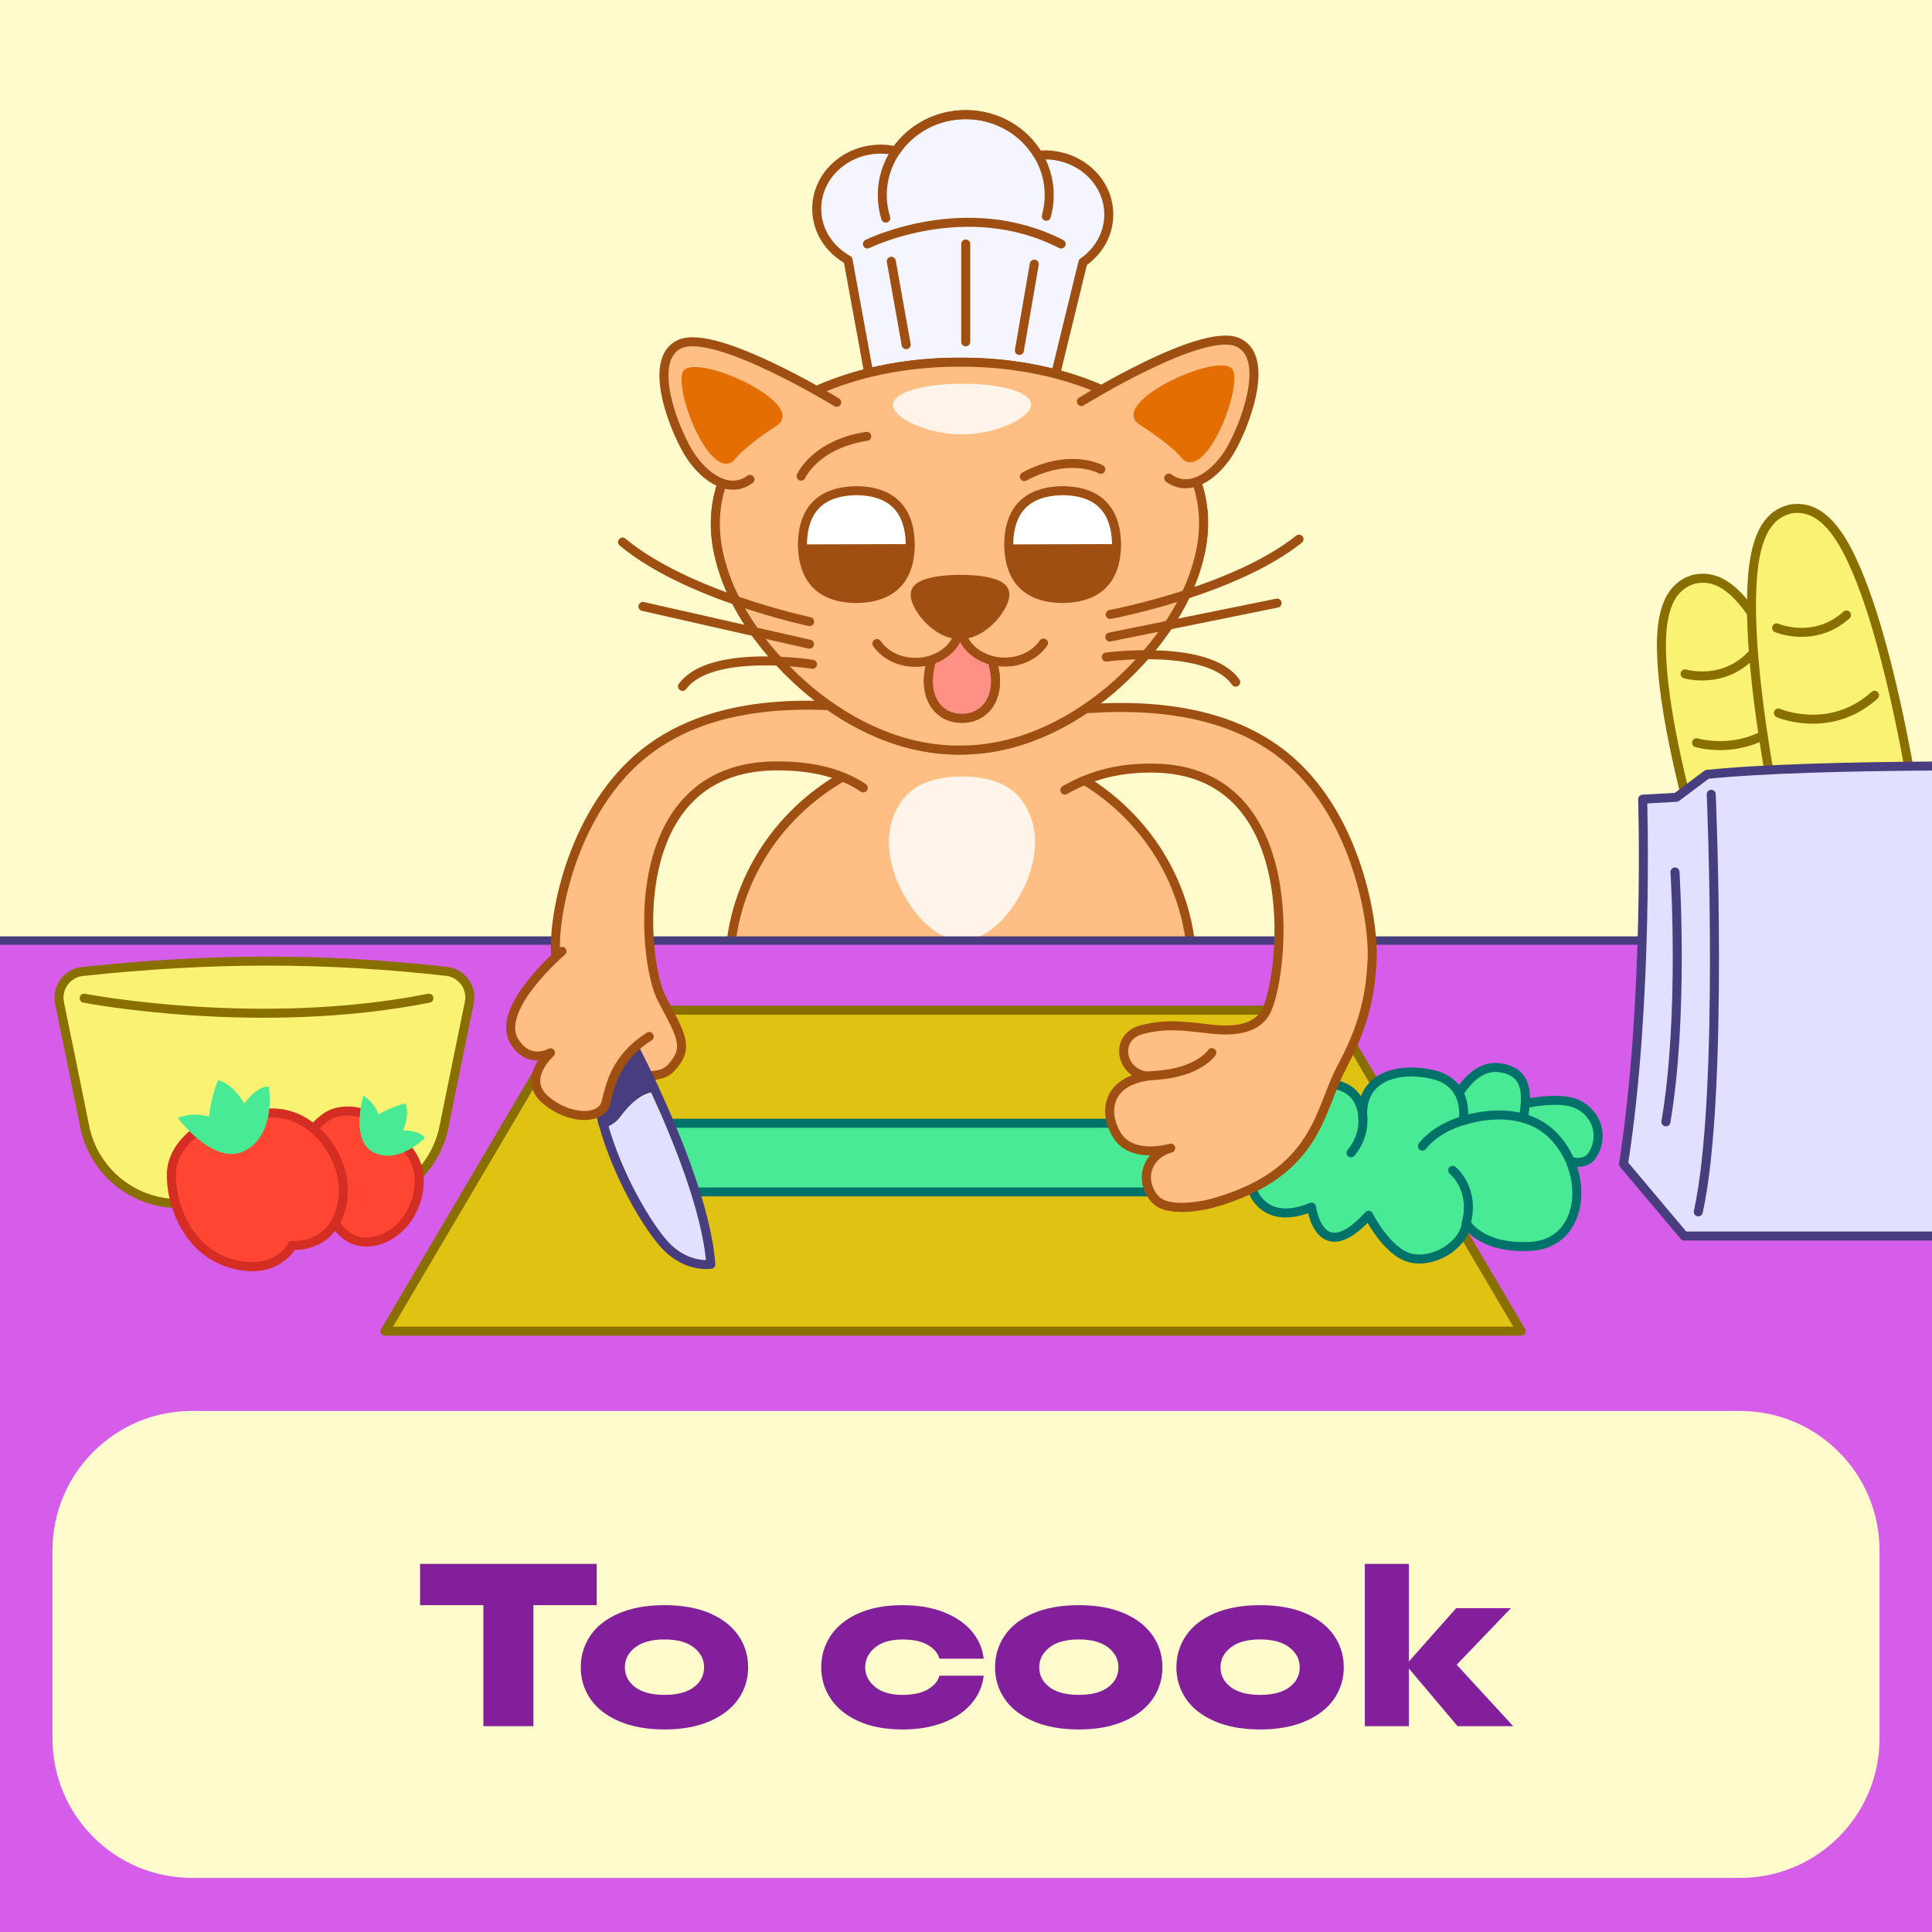
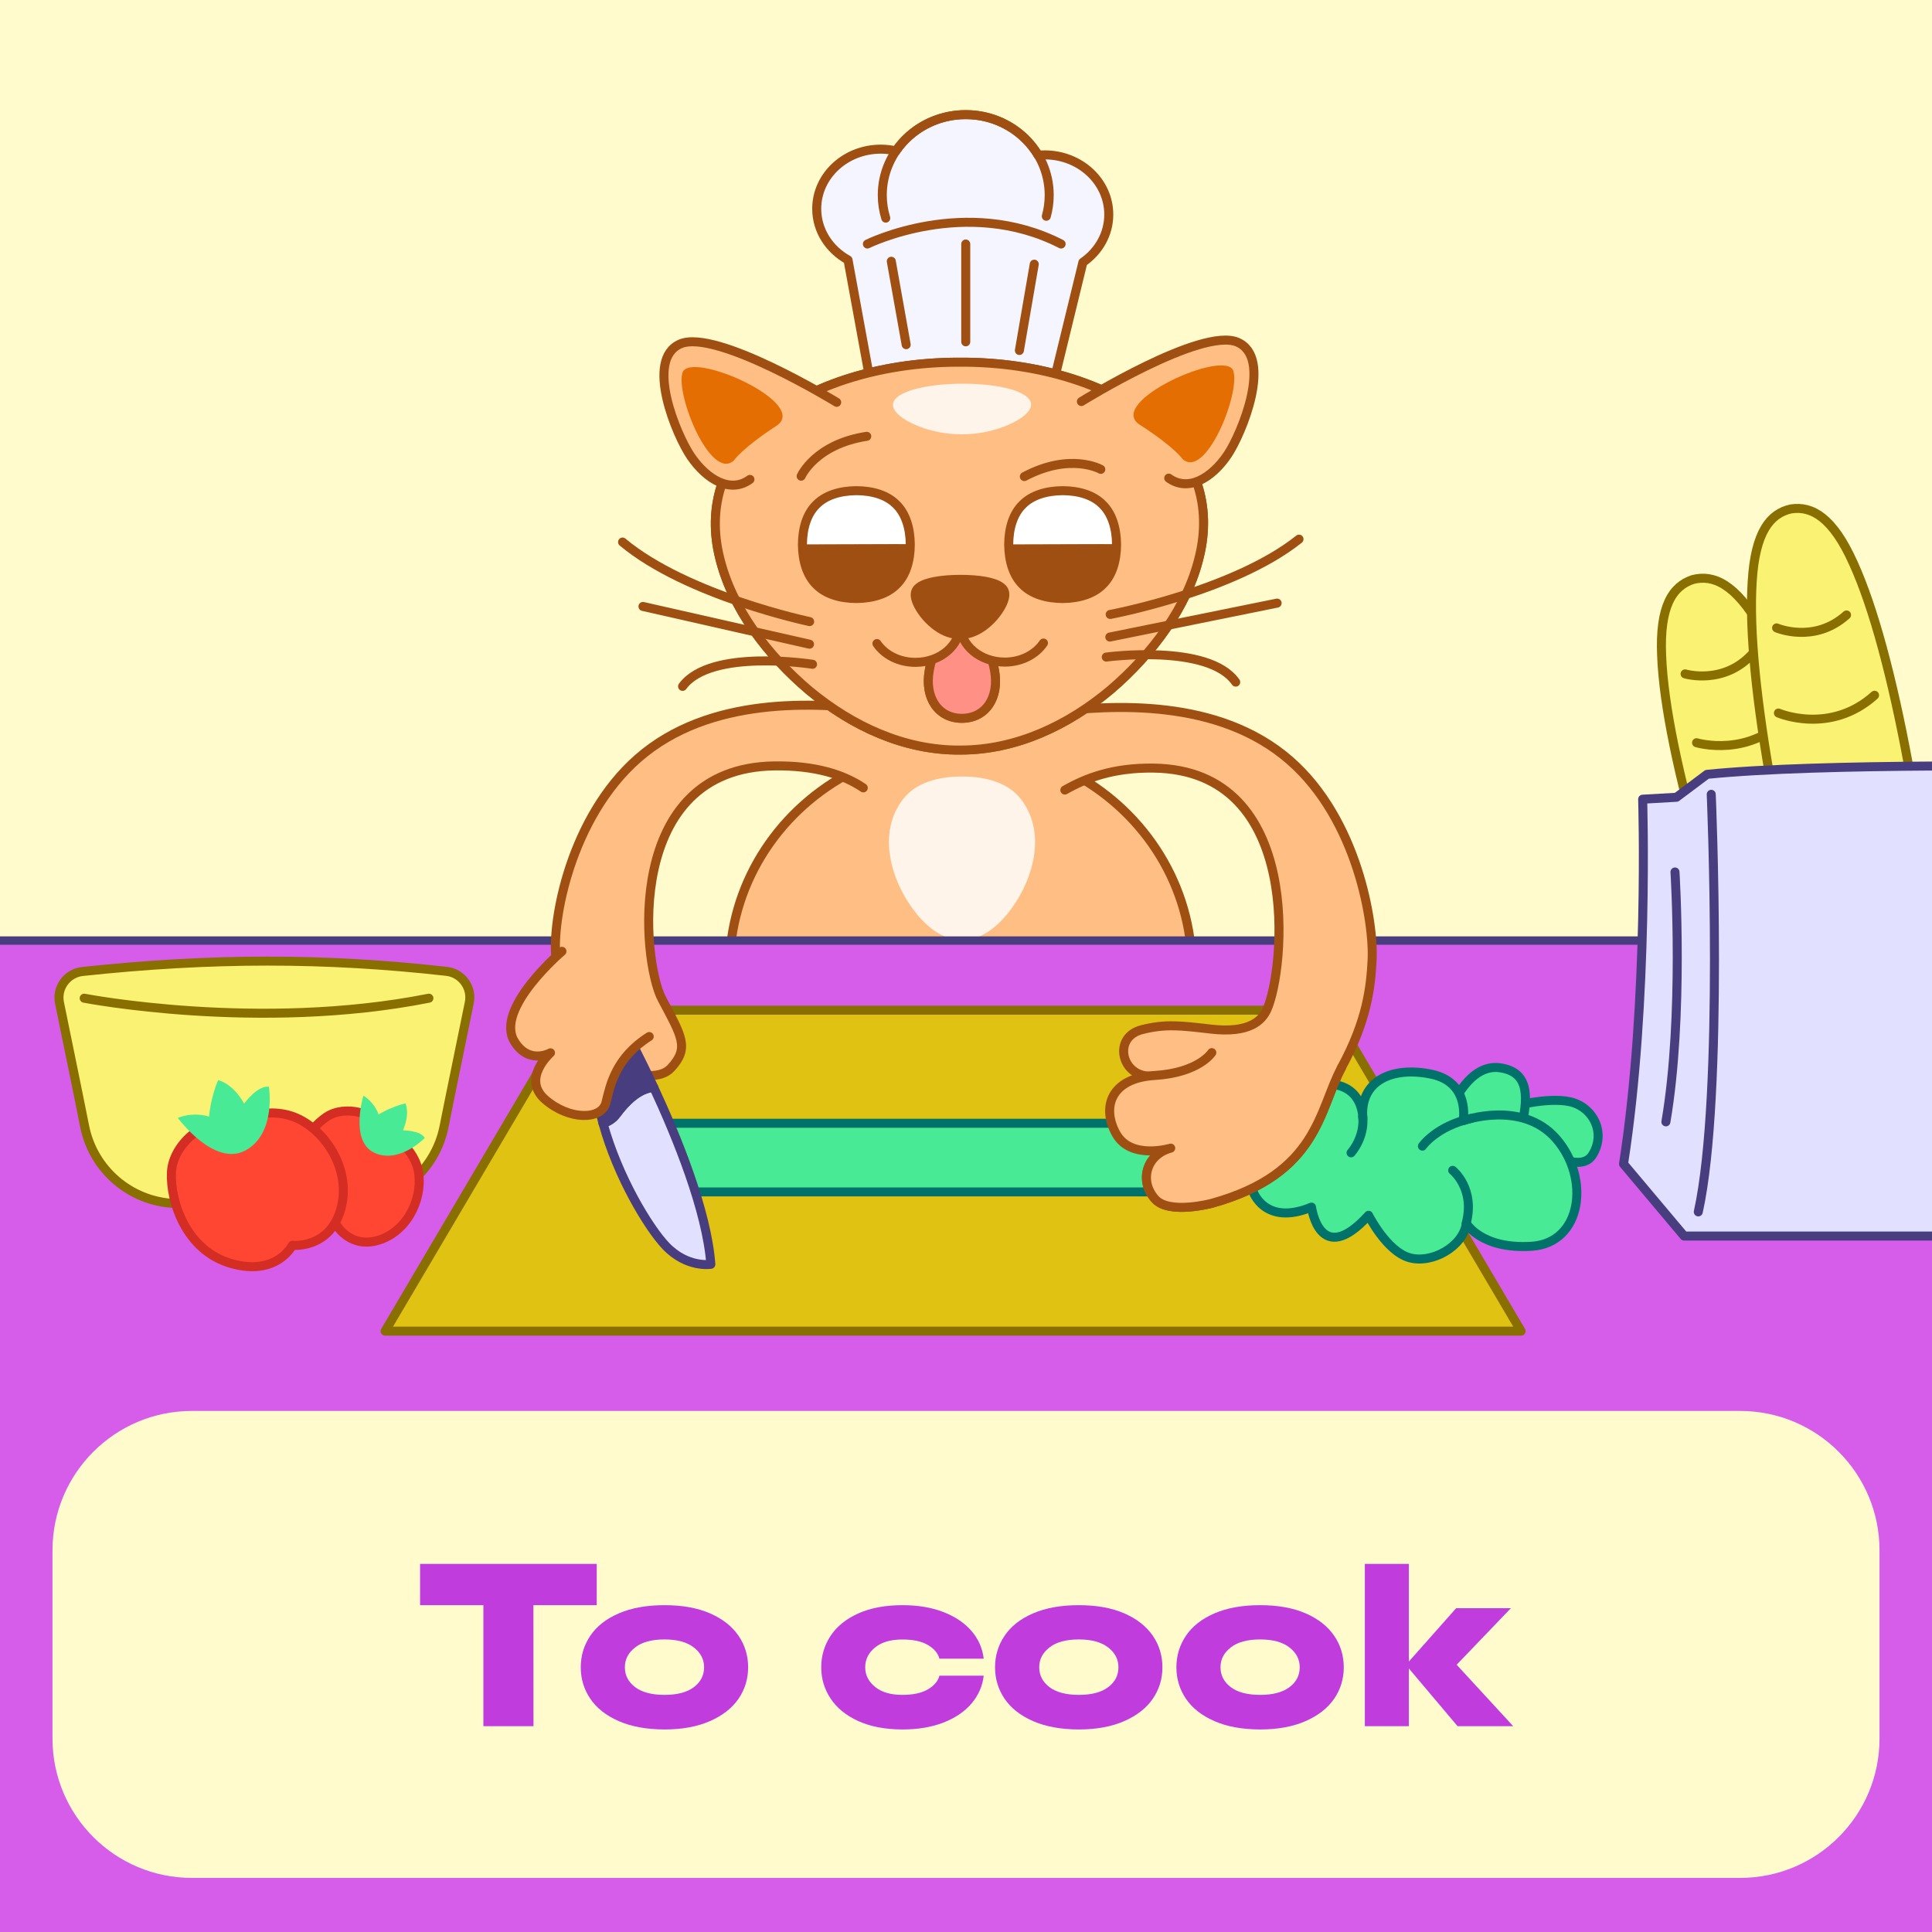
<svg xmlns="http://www.w3.org/2000/svg" version="1.1" id="Layer_1" x="0px" y="0px" viewBox="0 0 3000 3000" style="enable-background:new 0 0 3000 3000;" xml:space="preserve">
  <style type="text/css">
	.st0{fill:#FFFBCC;}
	.st1{fill:#FFBE83;stroke:#A04F12;stroke-width:14;stroke-linecap:round;stroke-linejoin:round;stroke-miterlimit:10;}
- 	.st2{opacity:0;fill:#FFE5D4;}
+ 	.st2{fill:#FFE5D4;fill-opacity:0;}
	.st3{fill:#FFF4E9;}
- 	.st4{fill:#E1E1FF;stroke:#483D7F;stroke-width:14;stroke-linejoin:round;stroke-miterlimit:10;}
+ 	.st4{fill:none;stroke:#483D7F;stroke-width:14;stroke-linejoin:round;stroke-miterlimit:10;}
	.st5{fill:none;stroke:#FFBE83;stroke-miterlimit:10;}
	.st6{fill:#D65DE9;}
- 	.st7{fill:#831F9B;}
+ 	.st7{fill:#C13CDD;}
	.st8{fill:none;stroke:#A04F12;stroke-width:14;stroke-linecap:round;stroke-linejoin:round;stroke-miterlimit:10;}
	.st9{fill:#E0C212;stroke:#896F00;stroke-width:14;stroke-linecap:round;stroke-linejoin:round;stroke-miterlimit:10;}
	.st10{fill:#49EA96;stroke:#00726A;stroke-width:14;stroke-linecap:round;stroke-linejoin:round;stroke-miterlimit:10;}
	.st11{fill:#E1E1FF;stroke:#483D7F;stroke-width:14;stroke-linecap:round;stroke-linejoin:round;stroke-miterlimit:10;}
	.st12{fill:#483D7F;stroke:#483D7F;stroke-width:14;stroke-linecap:round;stroke-linejoin:round;stroke-miterlimit:10;}
	.st13{fill:#F9F273;stroke:#896F00;stroke-width:14;stroke-linecap:round;stroke-linejoin:round;stroke-miterlimit:10;}
	.st14{fill:none;stroke:#896F00;stroke-width:14;stroke-linecap:round;stroke-linejoin:round;stroke-miterlimit:10;}
	.st15{fill:#FF4633;stroke:#D32D24;stroke-width:14;stroke-linecap:round;stroke-linejoin:round;stroke-miterlimit:10;}
	.st16{fill:#49EA96;}
- 	.st17{fill:#F5F5FF;stroke:#A04F12;stroke-width:14;stroke-linecap:round;stroke-linejoin:round;stroke-miterlimit:10;}
- 	.st18{fill:#FFFFFF;stroke:#A04F12;stroke-miterlimit:10;}
- 	.st19{fill:#A04F12;stroke:#A04F12;stroke-miterlimit:10;}
- 	.st20{fill:#E56E03;}
- 	.st21{fill:#FF9085;stroke:#A04F12;stroke-width:14;stroke-linecap:round;stroke-linejoin:round;stroke-miterlimit:10;}
- 	.st22{fill:#A04F12;}
+ 	.st17{fill:#E1E1FF;stroke:#483D7F;stroke-width:14;stroke-linejoin:round;stroke-miterlimit:10;}
+ 	.st18{fill:#F5F5FF;stroke:#A04F12;stroke-width:14;stroke-linecap:round;stroke-linejoin:round;stroke-miterlimit:10;}
+ 	.st19{fill:#FFFFFF;stroke:#A04F12;stroke-miterlimit:10;}
+ 	.st20{fill:#A04F12;stroke:#A04F12;stroke-miterlimit:10;}
+ 	.st21{fill:#E56E03;}
+ 	.st22{fill:#FF9085;stroke:#A04F12;stroke-width:14;stroke-linecap:round;stroke-linejoin:round;stroke-miterlimit:10;}
+ 	.st23{fill:#A04F12;}
</style>
  <rect class="st0" width="3000" height="3000" />
  <path class="st1" d="M1670.6,1203.8c-3.6-2-7.2-3.9-10.9-5.8c0,0-69.9-379.9-166.4-358.6c-0.5,0.1-1,0.2-1.5,0.3  c-0.5-0.1-1-0.2-1.5-0.3c-96.5-21.3-166.4,358.6-166.4,358.6c-3.7,1.9-7.3,3.8-10.9,5.8c-107.7,59.7-180.3,172-180.3,300.7  c0,191.2,160.1,346.2,357.6,346.2c0,0,0.5-2,1.5-5.7c0.9,3.8,1.5,5.7,1.5,5.7c197.5,0,357.6-155,357.6-346.2  C1850.9,1375.8,1778.3,1263.4,1670.6,1203.8z" />
-   <path class="st2" d="M1264.4,1479c-18.8,13.5-37.5,48.3-3.6,108.4c33.9,60.1,116.2,143.4,151.3,112  C1461.5,1655.3,1328.5,1433,1264.4,1479z" />
+   <path class="st2" d="M1264.4,1479c-18.8,13.5-37.5,48.3-3.6,108.4s116.2,143.4,151.3,112C1461.5,1655.3,1328.5,1433,1264.4,1479z" />
  <g>
    <path class="st1" d="M1464.2,1743c-36.8,20.8-55.2,57.6-46.8,104.3c9,50.2,41.2,157.5,18.3,244.5c-4,15.1-17.6,25.7-33.3,25.7   h-271.3c0,0-4.8-214.2,183.9-103.9c0,0-3.2-213.4,102.3-299.8" />
    <path class="st1" d="M1532.5,1743c36.8,20.8,55.2,57.6,46.8,104.3c-9,50.2-41.2,157.5-18.3,244.5c4,15.1,17.6,25.7,33.3,25.7h271.3   c0,0,4.8-214.2-183.9-103.9c0,0,3.2-213.4-102.3-299.8" />
  </g>
  <g>
    <path class="st3" d="M1170.4,2054.6c-0.1-14.9,13.7-39.8,45.5-40.6c25.9-0.7,46.7,7.6,72.7,28.1   C1306.7,2056.5,1170.5,2082.5,1170.4,2054.6z" />
    <path class="st3" d="M1824.2,2054.6c0.1-14.9-13.7-39.8-45.5-40.6c-25.9-0.7-46.7,7.6-72.7,28.1   C1687.9,2056.5,1824.1,2082.5,1824.2,2054.6z" />
  </g>
  <g>
    <path class="st3" d="M1605.3,1330.4c-5.6,33.8-22,65.4-41.6,89.4c-19.9,23.9-44,40.3-69.9,40.1c-25.9,0.2-50-16.2-69.9-40.1   c-19.6-24.1-36-55.6-41.6-89.4c-5.8-33.8,1-65.6,20.5-90.1c19.1-24.3,52.6-34.7,91-34.5c38.4-0.2,71.9,10.2,91,34.5   C1604.2,1264.8,1611,1296.6,1605.3,1330.4z" />
  </g>
  <line class="st4" x1="0" y1="1461" x2="3000" y2="1461" />
  <path class="st5" d="M2286,1508" />
  <rect y="1467" class="st6" width="3000" height="1533" />
-   <path class="st0" d="M2702,2916H298c-119.5,0-216.5-96.9-216.5-216.5v-292.1c0-119.5,96.9-216.5,216.5-216.5H2702  c119.5,0,216.5,96.9,216.5,216.5v292.1C2918.5,2819.1,2821.6,2916,2702,2916z" />
+   <path class="st0" d="M2702,2916H298c-119.5,0-216.5-96.9-216.5-216.5v-292.1c0-119.5,96.9-216.5,216.5-216.5h2404  c119.5,0,216.5,96.9,216.5,216.5v292.1C2918.5,2819.1,2821.6,2916,2702,2916z" />
  <g>
    <g>
-       <path class="st7" d="M828.4,2680.4h-77.8v-187.9h-98.3v-64.1h274.3v64.1h-98.3V2680.4z" />
-       <path class="st7" d="M960.7,2672.5c-19.6-8.6-34.3-20.2-44.1-34.7c-9.8-14.5-14.8-30.8-14.8-48.8s4.9-34.3,14.8-49    c9.8-14.6,24.5-26.2,44.1-34.7c19.6-8.5,43.3-12.8,71.1-12.8c27.8,0,51.5,4.3,70.9,12.8c19.4,8.5,34.1,20.1,44.1,34.7    c10,14.6,14.9,31,14.9,49s-5,34.3-14.9,48.8c-10,14.5-24.7,26.1-44.3,34.7c-19.6,8.6-43.1,13-70.7,13    C1004,2685.4,980.3,2681.1,960.7,2672.5z M1077.5,2619.7c10.6-8,15.8-18.3,15.8-30.8c0-12.2-5.3-22.5-16-30.8    c-10.7-8.3-25.9-12.4-45.5-12.4c-19.7,0-34.9,4.1-45.5,12.4c-10.7,8.3-16,18.5-16,30.8c0,12.5,5.3,22.7,15.8,30.8    c10.6,8,25.8,12.1,45.7,12.1C1051.7,2631.8,1067,2627.8,1077.5,2619.7z" />
-       <path class="st7" d="M1332.8,2672.5c-19-8.6-33.3-20.3-43-34.9c-9.7-14.6-14.6-30.8-14.6-48.6c0-18,4.9-34.3,14.6-49    c9.7-14.6,24.1-26.2,43-34.7c19-8.5,41.8-12.8,68.4-12.8c24,0,45.2,3.5,63.5,10.6c18.4,7.1,32.9,16.9,43.7,29.3    c10.8,12.5,17.2,26.9,19.1,43.2h-68.8c-2.2-8.4-8.1-15.5-17.8-21.2c-9.7-5.8-23-8.6-39.8-8.6c-18,0-32.1,4.1-42.3,12.4    c-10.2,8.3-15.3,18.5-15.3,30.8c0,12,5.1,22.1,15.3,30.4c10.2,8.3,24.3,12.4,42.3,12.4c16.8,0,30.1-2.9,39.8-8.6    c9.7-5.8,15.7-12.8,17.8-21.2h68.8c-1.9,16.3-8.3,30.8-19.1,43.4c-10.8,12.6-25.4,22.4-43.7,29.5c-18.4,7.1-39.5,10.6-63.5,10.6    C1374.5,2685.4,1351.7,2681.1,1332.8,2672.5z" />
-       <path class="st7" d="M1604,2672.5c-19.6-8.6-34.3-20.2-44.1-34.7c-9.8-14.5-14.8-30.8-14.8-48.8s4.9-34.3,14.8-49    c9.8-14.6,24.5-26.2,44.1-34.7c19.6-8.5,43.3-12.8,71.1-12.8c27.8,0,51.5,4.3,70.9,12.8c19.4,8.5,34.1,20.1,44.1,34.7    c10,14.6,14.9,31,14.9,49s-5,34.3-14.9,48.8c-10,14.5-24.7,26.1-44.3,34.7c-19.6,8.6-43.1,13-70.7,13    C1647.3,2685.4,1623.6,2681.1,1604,2672.5z M1720.9,2619.7c10.6-8,15.8-18.3,15.8-30.8c0-12.2-5.3-22.5-16-30.8    c-10.7-8.3-25.9-12.4-45.5-12.4c-19.7,0-34.9,4.1-45.5,12.4c-10.7,8.3-16,18.5-16,30.8c0,12.5,5.3,22.7,15.8,30.8    c10.6,8,25.8,12.1,45.7,12.1C1695.1,2631.8,1710.3,2627.8,1720.9,2619.7z" />
-       <path class="st7" d="M1885.6,2672.5c-19.6-8.6-34.3-20.2-44.1-34.7c-9.8-14.5-14.8-30.8-14.8-48.8s4.9-34.3,14.8-49    c9.8-14.6,24.5-26.2,44.1-34.7c19.6-8.5,43.3-12.8,71.1-12.8c27.8,0,51.5,4.3,70.9,12.8c19.4,8.5,34.1,20.1,44.1,34.7    c10,14.6,14.9,31,14.9,49s-5,34.3-14.9,48.8c-10,14.5-24.7,26.1-44.3,34.7c-19.6,8.6-43.1,13-70.7,13    C1928.8,2685.4,1905.1,2681.1,1885.6,2672.5z M2002.4,2619.7c10.6-8,15.8-18.3,15.8-30.8c0-12.2-5.3-22.5-16-30.8    c-10.7-8.3-25.9-12.4-45.5-12.4c-19.7,0-34.9,4.1-45.5,12.4c-10.7,8.3-16,18.5-16,30.8c0,12.5,5.3,22.7,15.8,30.8    c10.6,8,25.8,12.1,45.7,12.1C1976.6,2631.8,1991.8,2627.8,2002.4,2619.7z" />
-       <path class="st7" d="M2261.9,2585l87.8,95.4h-86.4l-75.6-89.6v89.6h-68.4v-252h68.4V2580l73.4-82.8h85L2261.9,2585z" />
+       <g>
+         <path class="st7" d="M828.4,2680.4h-77.8v-187.9h-98.3v-64.1h274.3v64.1h-98.3L828.4,2680.4L828.4,2680.4z" />
+         <path class="st7" d="M960.7,2672.5c-19.6-8.6-34.3-20.2-44.1-34.7s-14.8-30.8-14.8-48.8s4.9-34.3,14.8-49     c9.8-14.6,24.5-26.2,44.1-34.7s43.3-12.8,71.1-12.8s51.5,4.3,70.9,12.8s34.1,20.1,44.1,34.7c10,14.6,14.9,31,14.9,49     s-5,34.3-14.9,48.8c-10,14.5-24.7,26.1-44.3,34.7c-19.6,8.6-43.1,13-70.7,13C1004,2685.4,980.3,2681.1,960.7,2672.5z      M1077.5,2619.7c10.6-8,15.8-18.3,15.8-30.8c0-12.2-5.3-22.5-16-30.8s-25.9-12.4-45.5-12.4c-19.7,0-34.9,4.1-45.5,12.4     c-10.7,8.3-16,18.5-16,30.8c0,12.5,5.3,22.7,15.8,30.8c10.6,8,25.8,12.1,45.7,12.1C1051.7,2631.8,1067,2627.8,1077.5,2619.7z" />
+         <path class="st7" d="M1332.8,2672.5c-19-8.6-33.3-20.3-43-34.9c-9.7-14.6-14.6-30.8-14.6-48.6c0-18,4.9-34.3,14.6-49     c9.7-14.6,24.1-26.2,43-34.7c19-8.5,41.8-12.8,68.4-12.8c24,0,45.2,3.5,63.5,10.6c18.4,7.1,32.9,16.9,43.7,29.3     c10.8,12.5,17.2,26.9,19.1,43.2h-68.8c-2.2-8.4-8.1-15.5-17.8-21.2c-9.7-5.8-23-8.6-39.8-8.6c-18,0-32.1,4.1-42.3,12.4     c-10.2,8.3-15.3,18.5-15.3,30.8c0,12,5.1,22.1,15.3,30.4c10.2,8.3,24.3,12.4,42.3,12.4c16.8,0,30.1-2.9,39.8-8.6     c9.7-5.8,15.7-12.8,17.8-21.2h68.8c-1.9,16.3-8.3,30.8-19.1,43.4c-10.8,12.6-25.4,22.4-43.7,29.5c-18.4,7.1-39.5,10.6-63.5,10.6     C1374.5,2685.4,1351.7,2681.1,1332.8,2672.5z" />
+         <path class="st7" d="M1604,2672.5c-19.6-8.6-34.3-20.2-44.1-34.7c-9.8-14.5-14.8-30.8-14.8-48.8s4.9-34.3,14.8-49     c9.8-14.6,24.5-26.2,44.1-34.7s43.3-12.8,71.1-12.8c27.8,0,51.5,4.3,70.9,12.8s34.1,20.1,44.1,34.7c10,14.6,14.9,31,14.9,49     s-5,34.3-14.9,48.8c-10,14.5-24.7,26.1-44.3,34.7c-19.6,8.6-43.1,13-70.7,13C1647.3,2685.4,1623.6,2681.1,1604,2672.5z      M1720.9,2619.7c10.6-8,15.8-18.3,15.8-30.8c0-12.2-5.3-22.5-16-30.8s-25.9-12.4-45.5-12.4c-19.7,0-34.9,4.1-45.5,12.4     c-10.7,8.3-16,18.5-16,30.8c0,12.5,5.3,22.7,15.8,30.8c10.6,8,25.8,12.1,45.7,12.1S1710.3,2627.8,1720.9,2619.7z" />
+         <path class="st7" d="M1885.6,2672.5c-19.6-8.6-34.3-20.2-44.1-34.7c-9.8-14.5-14.8-30.8-14.8-48.8s4.9-34.3,14.8-49     c9.8-14.6,24.5-26.2,44.1-34.7s43.3-12.8,71.1-12.8c27.8,0,51.5,4.3,70.9,12.8s34.1,20.1,44.1,34.7c10,14.6,14.9,31,14.9,49     s-5,34.3-14.9,48.8c-10,14.5-24.7,26.1-44.3,34.7c-19.6,8.6-43.1,13-70.7,13C1928.8,2685.4,1905.1,2681.1,1885.6,2672.5z      M2002.4,2619.7c10.6-8,15.8-18.3,15.8-30.8c0-12.2-5.3-22.5-16-30.8s-25.9-12.4-45.5-12.4c-19.7,0-34.9,4.1-45.5,12.4     c-10.7,8.3-16,18.5-16,30.8c0,12.5,5.3,22.7,15.8,30.8c10.6,8,25.8,12.1,45.7,12.1S1991.8,2627.8,2002.4,2619.7z" />
+         <path class="st7" d="M2261.9,2585l87.8,95.4h-86.4l-75.6-89.6v89.6h-68.4v-252h68.4V2580l73.4-82.8h85L2261.9,2585z" />
+       </g>
    </g>
  </g>
  <path class="st8" d="M1934.3,1598.1" />
  <path class="st9" d="M2362,2067c-588,0-1176,0-1764,0c98-166.1,196-332.2,294-498.4c392,0,784,0,1176,0  C2165.9,1734.8,2264,1900.9,2362,2067z" />
  <rect x="1013.9" y="1744.2" class="st10" width="905.4" height="106.6" />
  <path class="st1" d="M1362.4,1102.3c-96.1-11.6-260.5-22-371.7,75.3c-104.6,91.6-134.1,252-127.4,309.9l48.5,151.8  c0,0,97.9,54.1,130.2,19c28.8-31.3,16.7-48.9-14.2-107.2s-59.8-358.7,174.8-361.8c63.1-0.8,107.1,13.2,137.9,34.1" />
  <g>
    <path class="st11" d="M1015.1,1688.4c-23.9,2.1-43.7,22.6-57.8,41.5c-5.7,7.8-13.3,12.1-20.9,14.4c22.6,82.6,70.5,162.1,97.6,190.5   c33,34.5,69.8,28.4,69.8,28.4C1097.6,1879.8,1050.9,1765.4,1015.1,1688.4z" />
    <path class="st12" d="M957.3,1729.9c14-19,33.9-39.4,57.8-41.5c-23.2-50-41.9-84.4-41.9-84.4l-47.5,86.6c2,17.7,5.7,35.8,10.6,53.7   C944,1742,951.5,1737.7,957.3,1729.9z" />
  </g>
  <path class="st1" d="M1008.1,1609.5c-51.9,32.9-60.4,74.8-67.1,102.4c-6.7,27.6-57.3,27.8-94.5-4.6s8.3-72.5,8.3-72.5  s-33.8,19.3-56.3-18.1c-30.5-50.6,74.1-139.5,74.1-139.5" />
  <g>
    <path class="st10" d="M2346.6,1718.7c0,0,55.4-15.6,90.8-8c35.5,7.6,57.2,47.4,35.5,82.5c-16.7,27.1-64.7,0.6-77.3-14.6   c-12.7-15.2-56.7-9.3-56.7-9.3L2346.6,1718.7z" />
    <path class="st10" d="M2255.5,1716.2c0,0,26.6-64.8,73.4-58.2c49,6.8,43,50.6,32.9,96.2l-103.8,25.3L2255.5,1716.2z" />
    <path class="st10" d="M1945.3,1849.1c0,0,17.7,55.7,91.2,25.3c0,0,12.7,96.2,88.6,12.7c0,0,27.9,55.7,63.3,65.8   c35.5,10.1,83.6-17.7,88.6-53.2c0,0,22.8,40.5,101.3,35.5c78.5-5.1,91.2-106.4,38-167.1c-53.2-60.8-144.3-27.9-144.3-27.9   s11.4-59.5-49.4-72.2c-60.8-12.7-111.4,10.1-106.4,68.4c0,0,1.3-69.6-84.8-49.4C2031.4,1687,1892.1,1725,1945.3,1849.1z" />
    <path class="st10" d="M2208.7,1779.7c0,0,21.1-30.8,75.9-43.1" />
    <path class="st10" d="M2097.9,1790.1c0,0,21.7-23.7,18.1-56.8" />
    <path class="st10" d="M2255.7,1817.3c0,0,35.5,28.2,20.9,82.5" />
  </g>
  <g>
    <path class="st1" d="M1653.5,1226.8c32.7-18.6,74.8-35,137.9-34.1c234.6,3.1,203.4,314.9,175.9,374.9   c-7.9,17.3-27.3,37.4-87.8,30.3c-45.4-5.3-70-8.4-106.6,1c-44.8,11.5-32.4,71,11.5,72.1l33.4,111.8c-38.7,10.4-49.2,51.8-24,79.4   c21.9,24,87.8,6.3,87.8,6.3c166.1-46,166.1-145.6,201.6-211c39.7-73.1,45.2-124.6,47.4-166.5c3.1-58.2-22.8-218.3-127.4-309.9   c-111.2-97.3-275.6-86.8-371.7-75.3" />
    <path class="st1" d="M1792.9,1670" />
    <path class="st1" d="M1881.7,1634.5c0,0-19.9,31.3-88.8,35.5s-82.5,50.2-59.6,90.9c23,40.7,84.6,21.9,84.6,21.9   c-38.7,10.4-49.2,51.8-24,79.4c21.9,24,87.8,6.3,87.8,6.3c166.1-46,166-145.7,201.6-211" />
  </g>
  <g>
    <path class="st13" d="M270.4,1868.7c94.1,4.6,186.5,5.1,280,0.6c68.4-3.3,125.8-52.7,139.1-119.9c13.1-66,26.2-127.9,39.2-192.4   c4.8-23.5-11.6-46.1-35.4-48.7c-189.5-21.3-364.8-21.2-565.1,0.2c-24,2.6-40.6,25.1-35.8,48.8c13,64.2,26,125.8,39,191.5   C144.7,1816,202,1865.4,270.4,1868.7z" />
    <path class="st14" d="M130.7,1550c0,0,270.7,52.5,535.3,0" />
    <g>
      <path class="st15" d="M598.7,1755.7c0,0,41.4,21.8,50.3,60c8.8,38.2-11.5,92.1-57.5,108.8s-68.3-21.3-68.3-21.3s-41.3,7.3-61.3-46    s16.5-103.7,45.1-122.9C535.5,1715.1,583.9,1727.8,598.7,1755.7z" />
-       <path class="st16" d="M659.6,1767c0,0-39.6,41-78.3,23c-38.7-18-17-88.6-17-88.6s16.5,9.2,23.6,29.2c0,0,18.5-11.8,41.7-17.3    c0,0,7.7,15.7-4,41.9C625.6,1755.3,652.5,1754.8,659.6,1767z" />
+       <path class="st16" d="M659.6,1767c0,0-39.6,41-78.3,23s-17-88.6-17-88.6s16.5,9.2,23.6,29.2c0,0,18.5-11.8,41.7-17.3    c0,0,7.7,15.7-4,41.9C625.6,1755.3,652.5,1754.8,659.6,1767z" />
    </g>
    <g>
-       <path class="st15" d="M359,1741.9c0,0,54.5-26.3,101-6.1c46.5,20.2,86.9,82.8,68.7,143.4c-18.2,60.6-74.7,54.5-74.7,54.5    s-24.2,48.5-94.9,28.3c-70.7-20.2-94.9-97-92.9-141.4S318.6,1735.8,359,1741.9z" />
+       <path class="st15" d="M359,1741.9c0,0,54.5-26.3,101-6.1c46.5,20.2,86.9,82.8,68.7,143.4s-74.7,54.5-74.7,54.5    s-24.2,48.5-94.9,28.3s-94.9-97-92.9-141.4S318.6,1735.8,359,1741.9z" />
      <path class="st16" d="M417.5,1687.4c0,0,12.1,72.7-36.4,99s-105-50.5-105-50.5s22.2-10.1,48.5-2c0,0,2-28.3,14.1-56.6    c0,0,22.2,4,40.4,36.4C379.2,1713.6,399.4,1685.3,417.5,1687.4z" />
    </g>
  </g>
  <g>
    <path class="st13" d="M2868.7,1718.8c-32,8.2-69.1-17.6-107.9-84.5c-38.8-65.8-79.2-172.7-116.9-300.1   c-37.1-127.5-60.8-239.4-63.7-315.7c-3.5-77.3,17-108.2,48.4-118.6c32-8.2,66,6.7,104.8,73.7c38.8,65.8,79.2,172.7,116.9,300.1   c37.1,127.5,60.8,239.4,63.7,315.7C2917.4,1666.7,2900.1,1708.4,2868.7,1718.8z" />
    <g>
      <path class="st13" d="M2616.6,1046.4c0,0,60.8,18.3,105.6-32.3" />
      <path class="st13" d="M2634.4,1153.3c0,0,83.6,25.2,145.1-44.4" />
    </g>
    <path class="st13" d="M2935.1,1629.5c-32.7,4.9-66.9-24.6-98.6-95.2c-31.7-69.5-60.9-180-85.1-310.6   c-23.7-130.7-35.6-244.4-30.6-320.6c4.6-77.3,28.1-105.9,60.4-112.9c32.7-4.9,64.9,13.5,96.6,84.1c31.7,69.5,60.9,180,85.1,310.6   c23.7,130.7,35.6,244.4,30.6,320.6C2988.9,1582.7,2967.4,1622.4,2935.1,1629.5z" />
    <g>
      <path class="st13" d="M2758.7,975c0,0,58.3,25.1,108.6-20.1" />
      <path class="st13" d="M2761.5,1107.2c0,0,80.2,34.5,149.3-27.6" />
    </g>
  </g>
  <g>
-     <path class="st4" d="M3000,1189.5c-123.4,0.8-260.5,3.9-349.3,12.9l-47.5,35.6l-52.5,3c0,0,9.9,312.9-29.7,566.4l94.1,111.9H3000" />
+     <path class="st17" d="M3000,1189.5c-123.4,0.8-260.5,3.9-349.3,12.9l-47.5,35.6l-52.5,3c0,0,9.9,312.9-29.7,566.4l94.1,111.9H3000" />
    <path class="st11" d="M2657.2,1233.4c0,0,20.1,466.4-20.1,648.4" />
    <path class="st11" d="M2600.9,1354c0,0,14.1,223.2-14.1,388" />
  </g>
  <g>
    <path class="st1" d="M1499.6,428.1" />
-     <path class="st17" d="M1721.7,333.1c0-51.1-44.5-92.6-99.5-92.6c-3.4,0-6.8,0.2-10.2,0.5c-22.3-37.6-64.3-63-112.5-63   c-45.2,0-85.1,22.4-108.2,56.3c-7.6-1.7-15.5-2.7-23.6-2.7c-54.9,0-99.5,41.4-99.5,92.6c0,33.8,19.5,63.3,48.6,79.4l33.6,183.5   c5.1,27.9,28.1,49.4,57.1,53.6c41.4,6,104.8,10.7,174.1-0.2c27.1-4.3,48.9-24,55.2-49.8l44.7-183.4   C1705.8,390.5,1721.7,363.6,1721.7,333.1z" />
-     <line class="st1" x1="1499.6" y1="378.9" x2="1499.6" y2="530.8" />
-     <line class="st1" x1="1384" y1="405.7" x2="1407.1" y2="535.2" />
-     <line class="st1" x1="1606" y1="410.2" x2="1582.9" y2="544.2" />
+     <path class="st18" d="M1721.7,333.1c0-51.1-44.5-92.6-99.5-92.6c-3.4,0-6.8,0.2-10.2,0.5c-22.3-37.6-64.3-63-112.5-63   c-45.2,0-85.1,22.4-108.2,56.3c-7.6-1.7-15.5-2.7-23.6-2.7c-54.9,0-99.5,41.4-99.5,92.6c0,33.8,19.5,63.3,48.6,79.4l33.6,183.5   c5.1,27.9,28.1,49.4,57.1,53.6c41.4,6,104.8,10.7,174.1-0.2c27.1-4.3,48.9-24,55.2-49.8l44.7-183.4   C1705.8,390.5,1721.7,363.6,1721.7,333.1z" />
+     <line class="st8" x1="1499.6" y1="378.9" x2="1499.6" y2="530.8" />
+     <line class="st8" x1="1384" y1="405.7" x2="1407.1" y2="535.2" />
+     <line class="st8" x1="1606" y1="410.2" x2="1582.9" y2="544.2" />
    <path class="st8" d="M1346.9,378.9c0,0,152.7-75.9,300.8,0" />
-     <line class="st1" x1="1383.6" y1="577.1" x2="1605.5" y2="577.1" />
-     <path class="st8" d="M1375.4,338.7c-3.5-11.3-5.4-23.3-5.4-35.7c0-69.1,58-125,129.6-125c71.6,0,129.6,56,129.6,125   c0,11.4-1.6,22.4-4.5,32.8" />
+     <line class="st8" x1="1383.6" y1="577.1" x2="1605.5" y2="577.1" />
+     <path class="st8" d="M1375.4,338.7c-3.5-11.3-5.4-23.3-5.4-35.7c0-69.1,58-125,129.6-125s129.6,56,129.6,125   c0,11.4-1.6,22.4-4.5,32.8" />
  </g>
  <g>
    <g>
      <g>
        <path class="st1" d="M1862.4,864.2c-18.5,78.1-72.9,151.3-138.2,207.1c-66.2,55.4-146.6,93.5-233.2,93.4     c-86.6,0.7-167.2-36.9-233.8-91.9c-65.7-55.3-120.5-128.1-139.6-206.2c-19.6-78,3-151.5,67.8-208.3     c63.6-56.3,175.4-96,303.6-95.9c128.2-0.9,240.2,38.1,304.3,93.9C1858.4,712.7,1881.5,786.1,1862.4,864.2z" />
        <path class="st1" d="M1862.4,864.2c-18.5,78.1-72.9,151.3-138.2,207.1c-66.2,55.4-146.6,93.5-233.2,93.4     c-86.6,0.7-167.2-36.9-233.8-91.9c-65.7-55.3-120.5-128.1-139.6-206.2c-19.6-78,3-151.5,67.8-208.3     c63.6-56.3,175.4-96,303.6-95.9c128.2-0.9,240.2,38.1,304.3,93.9C1858.4,712.7,1881.5,786.1,1862.4,864.2z" />
      </g>
      <g>
        <g>
-           <path class="st18" d="M1330,929.4c-25.7-0.1-47.9-6.9-62.2-21.4c-14.6-14.3-21.5-36.4-21.8-62.1c0.1-25.7,6.9-47.9,21.4-62.2      c14.3-14.6,36.4-21.5,62.1-21.8c25.7,0.1,47.9,6.9,62.2,21.4c14.6,14.3,21.5,36.4,21.8,62.1c-0.1,25.7-6.9,47.9-21.4,62.2      C1377.8,922.2,1355.7,929.1,1330,929.4z" />
-           <path class="st19" d="M1267.7,908c14.4,14.5,36.5,21.3,62.2,21.4c25.7-0.3,47.8-7.2,62.1-21.8c14.5-14.4,21.3-36.5,21.4-62.2      l-167.6,0.5C1246.2,871.7,1253.1,893.7,1267.7,908z" />
+           <path class="st19" d="M1330,929.4c-25.7-0.1-47.9-6.9-62.2-21.4c-14.6-14.3-21.5-36.4-21.8-62.1c0.1-25.7,6.9-47.9,21.4-62.2      c14.3-14.6,36.4-21.5,62.1-21.8c25.7,0.1,47.9,6.9,62.2,21.4c14.6,14.3,21.5,36.4,21.8,62.1c-0.1,25.7-6.9,47.9-21.4,62.2      C1377.8,922.2,1355.7,929.1,1330,929.4z" />
+           <path class="st20" d="M1267.7,908c14.4,14.5,36.5,21.3,62.2,21.4c25.7-0.3,47.8-7.2,62.1-21.8c14.5-14.4,21.3-36.5,21.4-62.2      l-167.6,0.5C1246.2,871.7,1253.1,893.7,1267.7,908z" />
          <path class="st8" d="M1330,929.4c-25.7-0.1-47.9-6.9-62.2-21.4c-14.6-14.3-21.5-36.4-21.8-62.1c0.1-25.7,6.9-47.9,21.4-62.2      c14.3-14.6,36.4-21.5,62.1-21.8c25.7,0.1,47.9,6.9,62.2,21.4c14.6,14.3,21.5,36.4,21.8,62.1c-0.1,25.7-6.9,47.9-21.4,62.2      C1377.8,922.2,1355.7,929.1,1330,929.4z" />
        </g>
        <g>
-           <path class="st18" d="M1650.3,929.4c-25.7-0.1-47.9-6.9-62.2-21.4c-14.6-14.3-21.5-36.4-21.8-62.1c0.1-25.7,6.9-47.9,21.4-62.2      c14.3-14.6,36.4-21.5,62.1-21.8c25.7,0.1,47.9,6.9,62.2,21.4c14.6,14.3,21.5,36.4,21.8,62.1c-0.1,25.7-6.9,47.9-21.4,62.2      C1698.1,922.2,1676,929.1,1650.3,929.4z" />
-           <path class="st19" d="M1588,908c14.4,14.5,36.5,21.3,62.2,21.4c25.7-0.3,47.8-7.2,62.1-21.8c14.5-14.4,21.3-36.5,21.4-62.2      l-167.6,0.5C1566.5,871.7,1573.4,893.7,1588,908z" />
+           <path class="st19" d="M1650.3,929.4c-25.7-0.1-47.9-6.9-62.2-21.4c-14.6-14.3-21.5-36.4-21.8-62.1c0.1-25.7,6.9-47.9,21.4-62.2      c14.3-14.6,36.4-21.5,62.1-21.8c25.7,0.1,47.9,6.9,62.2,21.4c14.6,14.3,21.5,36.4,21.8,62.1c-0.1,25.7-6.9,47.9-21.4,62.2      C1698.1,922.2,1676,929.1,1650.3,929.4z" />
+           <path class="st20" d="M1588,908c14.4,14.5,36.5,21.3,62.2,21.4c25.7-0.3,47.8-7.2,62.1-21.8c14.5-14.4,21.3-36.5,21.4-62.2      l-167.6,0.5C1566.5,871.7,1573.4,893.7,1588,908z" />
          <path class="st8" d="M1650.3,929.4c-25.7-0.1-47.9-6.9-62.2-21.4c-14.6-14.3-21.5-36.4-21.8-62.1c0.1-25.7,6.9-47.9,21.4-62.2      c14.3-14.6,36.4-21.5,62.1-21.8c25.7,0.1,47.9,6.9,62.2,21.4c14.6,14.3,21.5,36.4,21.8,62.1c-0.1,25.7-6.9,47.9-21.4,62.2      C1698.1,922.2,1676,929.1,1650.3,929.4z" />
        </g>
      </g>
      <path class="st1" d="M1299.2,624.7c0,0-187.2-114.7-242.8-90.7c-55.6,24-6.1,141.9,16.5,174.9c24.4,35.6,61.3,57.8,91.6,35.5" />
      <path class="st1" d="M1679.2,623.5c0,0,186.5-115.9,242.2-92.2c55.7,23.7,7,141.9-15.3,175c-24.2,35.8-60.9,58.2-91.3,36.1" />
      <g>
        <path class="st1" d="M1244,739.4c0,0,21.7-49.6,101.9-61.9" />
        <path class="st1" d="M1709.3,728.8c0,0-47-26.8-118.7,11.2" />
      </g>
      <g>
-         <path class="st20" d="M1139.7,714.9c0,0,11.8-18.3,65.8-53.6c54-35.2-135-118.7-145.8-82.4C1049.1,614.1,1104,748,1139.7,714.9z" />
-         <path class="st20" d="M1836.1,712.7c0,0-11.9-18.2-66.2-53.1c-54.3-34.9,134.2-119.5,145.3-83.4     C1926,611.3,1872,745.5,1836.1,712.7z" />
+         <path class="st21" d="M1139.7,714.9c0,0,11.8-18.3,65.8-53.6c54-35.2-135-118.7-145.8-82.4C1049.1,614.1,1104,748,1139.7,714.9z" />
+         <path class="st21" d="M1836.1,712.7c0,0-11.9-18.2-66.2-53.1c-54.3-34.9,134.2-119.5,145.3-83.4     C1926,611.3,1872,745.5,1836.1,712.7z" />
      </g>
      <g>
        <g>
          <path class="st8" d="M1257.2,965.2c0,0-190.6-40-290.5-123.5" />
          <line class="st8" x1="998.4" y1="941.7" x2="1257" y2="1000.3" />
          <path class="st8" d="M1261.7,1031.5c0,0-158.4-25.1-201.8,34.3" />
        </g>
        <g>
          <path class="st8" d="M1723.9,954.1c0,0,191.4-35.7,293.2-116.9" />
          <line class="st8" x1="1983.1" y1="936.5" x2="1723.3" y2="989.2" />
          <path class="st8" d="M1717.8,1020.3c0,0,158.9-21.5,201,38.9" />
        </g>
      </g>
      <g>
-         <path class="st21" d="M1443,1041c7.8-43.3,30.3-80.4,50.3-80.4c20-0.2,42.8,36.8,50.9,80c8.1,43.3-14.4,74.7-50.4,74.8     C1457.8,1115.6,1435.2,1084.3,1443,1041z" />
-         <path class="st21" d="M1443,1041c7.8-43.3,30.3-80.4,50.3-80.4c20-0.2,42.8,36.8,50.9,80c8.1,43.3-14.4,74.7-50.4,74.8     C1457.8,1115.6,1435.2,1084.3,1443,1041z" />
+         <path class="st22" d="M1443,1041c7.8-43.3,30.3-80.4,50.3-80.4c20-0.2,42.8,36.8,50.9,80c8.1,43.3-14.4,74.7-50.4,74.8     C1457.8,1115.6,1435.2,1084.3,1443,1041z" />
+         <path class="st22" d="M1443,1041c7.8-43.3,30.3-80.4,50.3-80.4c20-0.2,42.8,36.8,50.9,80c8.1,43.3-14.4,74.7-50.4,74.8     C1457.8,1115.6,1435.2,1084.3,1443,1041z" />
      </g>
      <g>
        <path class="st1" d="M1490.9,969.6c0.1,32.4-30.8,58.8-69.1,58.9c-25.7,0.1-48.1-11.6-60.1-29.2" />
        <path class="st1" d="M1490.9,969.6c0.1,32.4,31.2,58.6,69.5,58.5c25.7-0.1,48-12,59.9-29.6" />
      </g>
-       <path class="st22" d="M1419.2,942c7.6,14.9,19.4,27.8,31.7,36.6c12.5,8.9,25.6,13.8,40,13.8c14.4-0.1,27.5-5.1,39.9-14    c12.2-8.9,24-21.9,31.5-36.8c7.3-14.9,7.4-28.1-5.1-36.5c-11.9-8.6-37-12.5-66.6-12.5c-29.6,0.2-54.6,4.3-66.5,12.9    C1411.7,914,1411.9,927.2,1419.2,942z" />
+       <path class="st23" d="M1419.2,942c7.6,14.9,19.4,27.8,31.7,36.6c12.5,8.9,25.6,13.8,40,13.8c14.4-0.1,27.5-5.1,39.9-14    c12.2-8.9,24-21.9,31.5-36.8c7.3-14.9,7.4-28.1-5.1-36.5c-11.9-8.6-37-12.5-66.6-12.5c-29.6,0.2-54.6,4.3-66.5,12.9    C1411.7,914,1411.9,927.2,1419.2,942z" />
    </g>
  </g>
  <g>
    <path class="st3" d="M1599.2,635c-5.3,10.2-20.7,19.8-39.2,27.1c-18.8,7.3-41.5,12.3-66,12.3c-24.5,0.1-47.3-4.7-66.1-11.9   c-18.6-7.2-34-16.7-39.4-26.8c-5.5-10.2,0.9-19.8,19.3-27.2c18-7.4,49.7-12.6,86-12.7c36.3-0.2,68,4.8,86,12.1   C1598.1,615.3,1604.6,624.8,1599.2,635z" />
  </g>
</svg>
